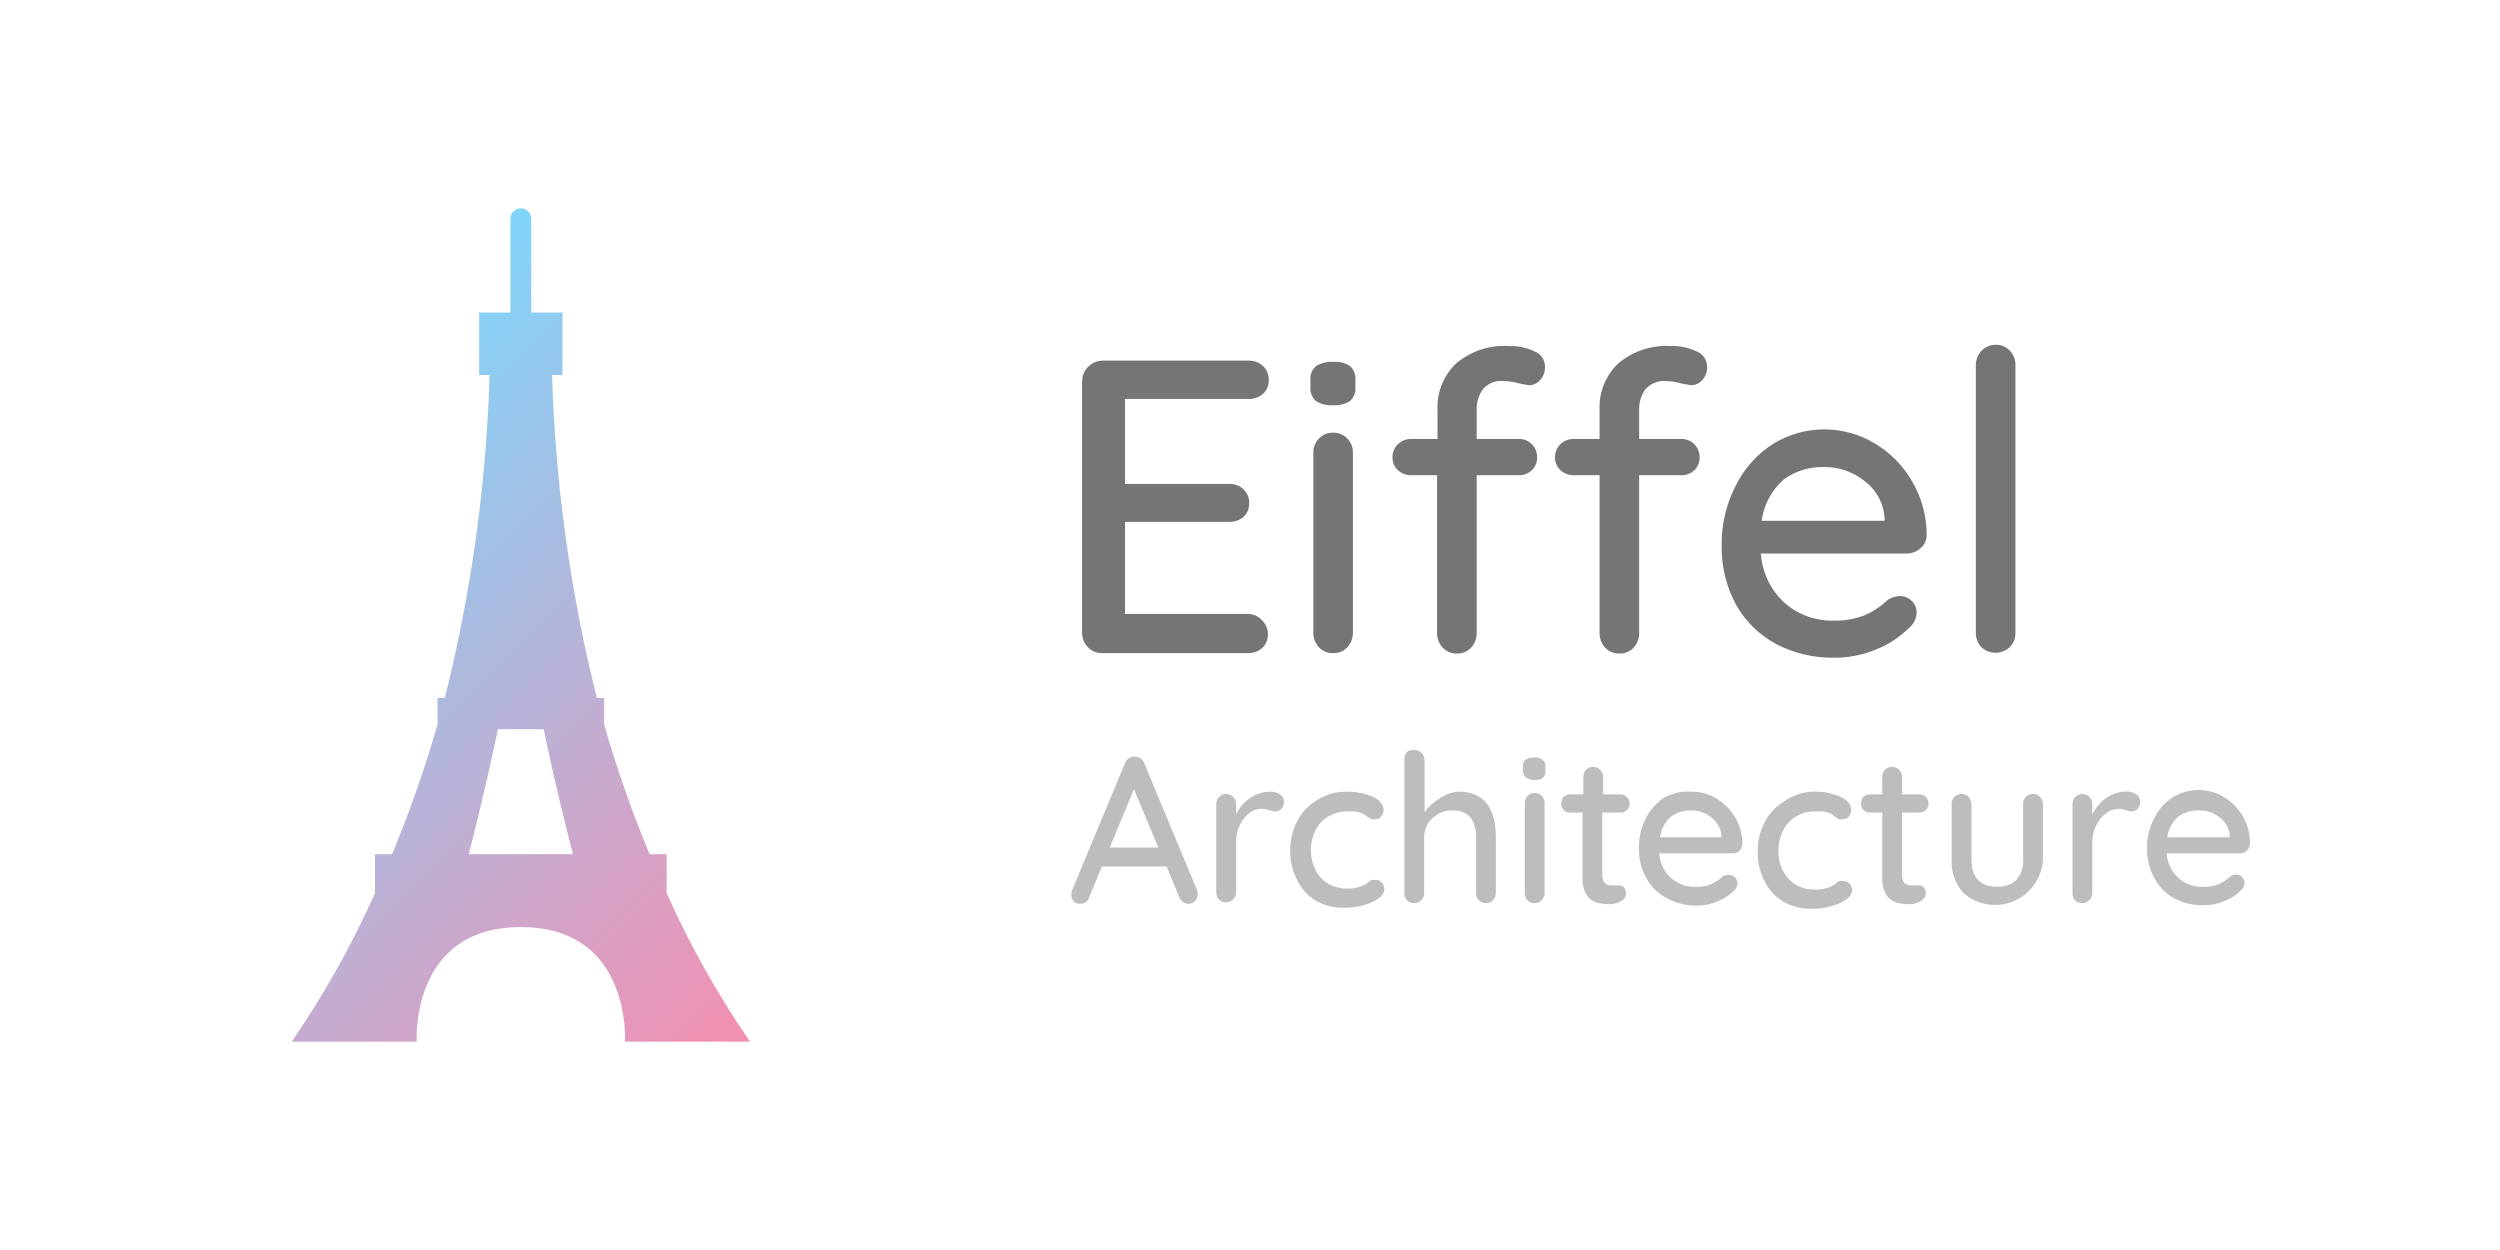
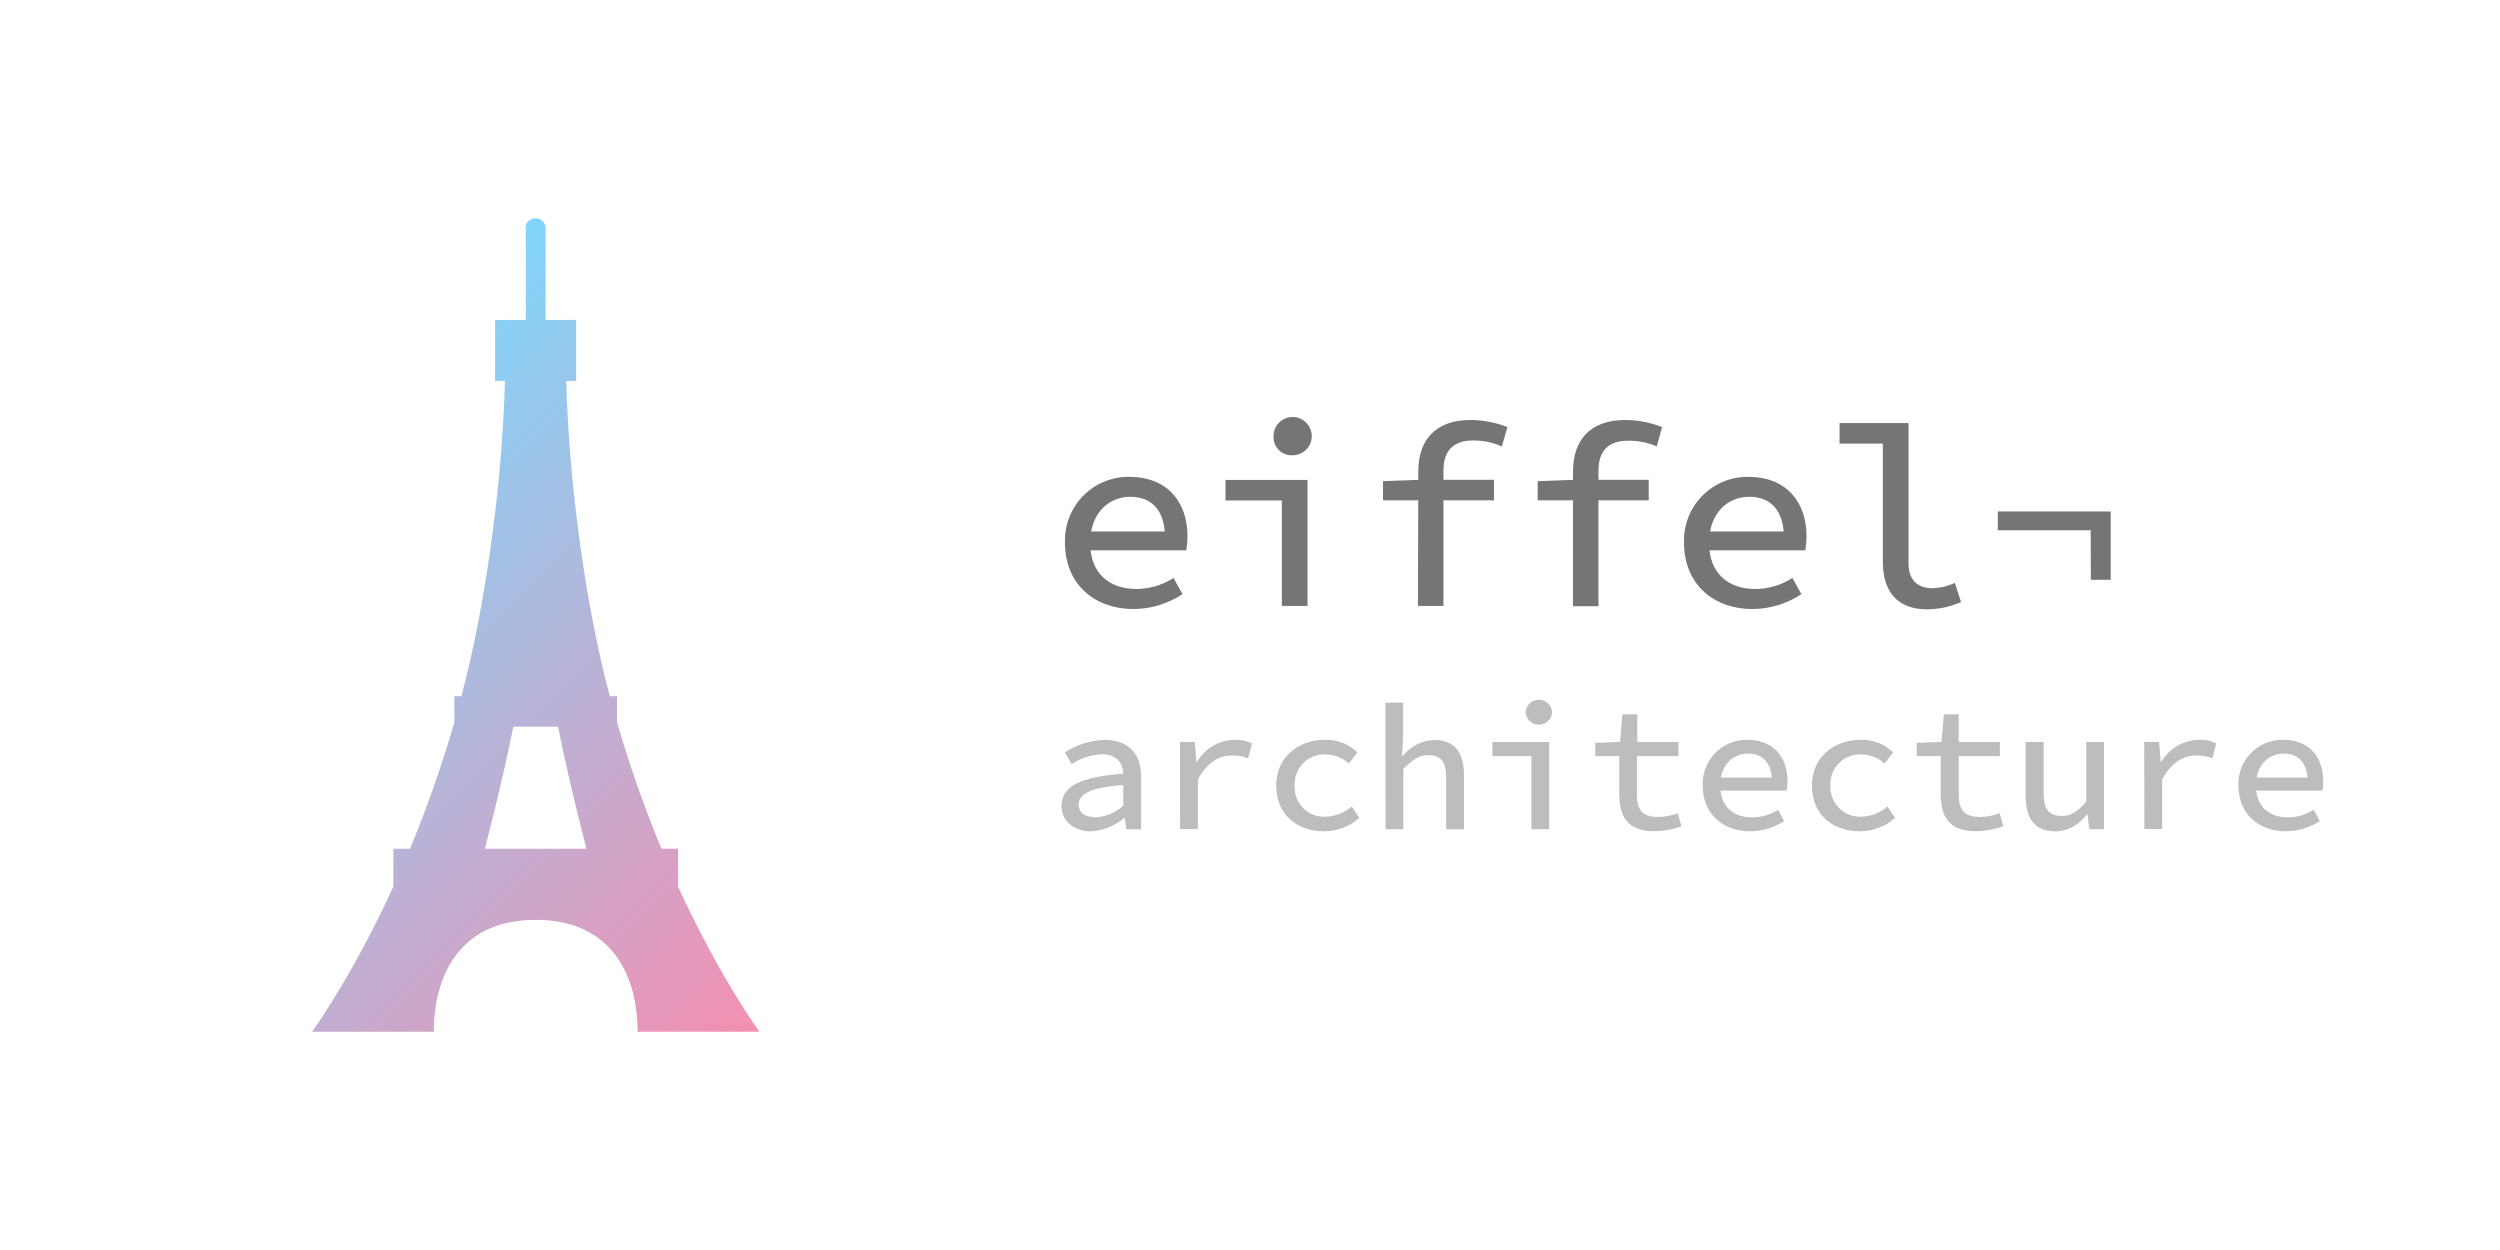
- <svg xmlns="http://www.w3.org/2000/svg" viewBox="0 0 120 60">
+ <svg xmlns="http://www.w3.org/2000/svg" viewBox="0 0 504 252">
  <defs>
    <clipPath id="clip-path">
-       <rect y="5" width="50" height="50" style="fill:none" />
+       <rect x="5.5" y="23.5" width="205" height="205" style="fill:none" />
    </clipPath>
    <clipPath id="clip-path-2">
-       <path d="M23.9,35h2.2c.61,3,1.4,6,1.4,6h-5s.78-3,1.4-6m.6-24.5V15H23v3h.5a72.28,72.28,0,0,1-2.15,15.5H21v1.28A57.62,57.62,0,0,1,18.82,41H18v1.87A44.7,44.7,0,0,1,14,50h6s-.33-5.5,5-5.5S30,50,30,50h6a44.7,44.7,0,0,1-4-7.13V41h-.82A57.62,57.62,0,0,1,29,34.78V33.5h-.35A72.28,72.28,0,0,1,26.5,18H27V15H25.5V10.5a.5.5,0,0,0-1,0" style="fill:none" />
+       <path d="M103.49,146.5h9c2.52,12.42,5.74,24.6,5.74,24.6H97.75s3.22-12.18,5.74-24.6M106,46.05V64.5H99.8V76.8h2c-.59,21.67-4.1,46.08-8.79,63.55H91.6v5.27a239.91,239.91,0,0,1-8.94,25.48H79.3v7.67C70.69,197.44,62.9,208,62.9,208H87.5s-1.37-22.55,20.5-22.55S128.5,208,128.5,208h24.6s-7.79-10.56-16.4-29.23V171.1h-3.36a242.16,242.16,0,0,1-8.94-25.48v-5.27h-1.46c-4.69-17.47-8.2-41.88-8.79-63.55h2V64.5h-6.15V46.05a2,2,0,0,0-4.1,0" style="fill:none" />
    </clipPath>
-     <linearGradient id="Unbenannter_Verlauf_2" x1="0.93" y1="-21.12" x2="1.43" y2="-21.12" gradientTransform="matrix(0, 72.42, 72.42, 0, 1554.11, -51.61)" gradientUnits="userSpaceOnUse">
+     <linearGradient id="Unbenannter_Verlauf_2" x1="1.87" y1="-1.05" x2="3.92" y2="-1.05" gradientTransform="matrix(0, 72.42, 72.42, 0, 183.81, -68.04)" gradientUnits="userSpaceOnUse">
      <stop offset="0" stop-color="#81d4fa" />
      <stop offset="1" stop-color="#f48fb1" />
    </linearGradient>
  </defs>
-   <g id="text">
-     <path d="M57.49,42.92a.42.42,0,0,1-.14.33.4.4,0,0,1-.31.13.44.44,0,0,1-.25-.08.65.65,0,0,1-.19-.24L56,41.59H52.89l-.61,1.48a.44.44,0,0,1-.16.23.5.5,0,0,1-.26.08.4.4,0,0,1-.32-.11.41.41,0,0,1-.11-.3s0-.08,0-.16L54,36.63a.58.58,0,0,1,.19-.24.42.42,0,0,1,.29-.07.5.5,0,0,1,.27.08.44.44,0,0,1,.17.23l2.54,6.1A.63.63,0,0,1,57.49,42.92Zm-4.22-2.24H55.6l-1.17-2.8Z" style="fill:#bdbdbd" />
-     <path d="M61.44,38.13a.39.39,0,0,1,.19.33.49.49,0,0,1-.13.37.41.41,0,0,1-.3.12,1,1,0,0,1-.27-.06,1.4,1.4,0,0,0-.33-.07A1,1,0,0,0,60,39a1.49,1.49,0,0,0-.48.59,1.78,1.78,0,0,0-.19.83v2.41a.48.48,0,0,1-.48.48.45.45,0,0,1-.34-.13.48.48,0,0,1-.13-.35V38.59a.45.45,0,0,1,.14-.34.44.44,0,0,1,.33-.14.46.46,0,0,1,.34.14.45.45,0,0,1,.14.34v.51a2,2,0,0,1,.66-.79A1.75,1.75,0,0,1,61,38,.77.77,0,0,1,61.44,38.13Z" style="fill:#bdbdbd" />
-     <path d="M65.89,38.24c.34.17.52.38.52.64a.49.49,0,0,1-.11.31.34.34,0,0,1-.28.13.44.44,0,0,1-.21,0l-.2-.13a1.33,1.33,0,0,0-.19-.14,1.41,1.41,0,0,0-.34-.1,3.18,3.18,0,0,0-.4,0,1.75,1.75,0,0,0-.92.24,1.61,1.61,0,0,0-.62.67,2.14,2.14,0,0,0,0,1.89,1.6,1.6,0,0,0,.6.66,1.67,1.67,0,0,0,.89.24,1.82,1.82,0,0,0,.84-.16,1.08,1.08,0,0,0,.19-.13l.17-.12a.58.58,0,0,1,.19,0,.37.37,0,0,1,.31.13.44.44,0,0,1,.12.32.58.58,0,0,1-.26.42,2.23,2.23,0,0,1-.71.33,3.32,3.32,0,0,1-1,.13,2.57,2.57,0,0,1-1.34-.35,2.41,2.41,0,0,1-.89-1,3.07,3.07,0,0,1-.32-1.4,2.91,2.91,0,0,1,.33-1.39,2.42,2.42,0,0,1,.92-1A2.52,2.52,0,0,1,64.57,38,3.17,3.17,0,0,1,65.89,38.24Z" style="fill:#bdbdbd" />
-     <path d="M71.8,40.2v2.67a.46.46,0,0,1-.14.34.42.42,0,0,1-.34.14.44.44,0,0,1-.34-.14.45.45,0,0,1-.13-.34V40.2c0-.86-.37-1.3-1.1-1.3a1.37,1.37,0,0,0-1,.38,1.23,1.23,0,0,0-.39.92v2.67a.46.46,0,0,1-.14.34.42.42,0,0,1-.34.14.45.45,0,0,1-.34-.13.48.48,0,0,1-.13-.35V36.43a.48.48,0,0,1,.13-.34A.48.48,0,0,1,67.9,36a.46.46,0,0,1,.34.14.49.49,0,0,1,.14.34V39a2.12,2.12,0,0,1,.7-.66A1.76,1.76,0,0,1,70,38C71.21,38,71.8,38.75,71.8,40.2Z" style="fill:#bdbdbd" />
-     <path d="M73.22,37.3A.43.43,0,0,1,73.1,37V36.8a.4.4,0,0,1,.13-.34.76.76,0,0,1,.42-.1.6.6,0,0,1,.4.11.39.39,0,0,1,.13.33V37a.39.39,0,0,1-.13.34.65.65,0,0,1-.41.1A.69.69,0,0,1,73.22,37.3ZM74,43.21a.42.42,0,0,1-.34.14.44.44,0,0,1-.34-.14.45.45,0,0,1-.13-.34V38.54a.48.48,0,0,1,.13-.34.48.48,0,0,1,.34-.14.46.46,0,0,1,.34.14.49.49,0,0,1,.14.34v4.33A.46.46,0,0,1,74,43.21Z" style="fill:#bdbdbd" />
-     <path d="M76.91,39v3c0,.34.15.5.45.5l.19,0a.54.54,0,0,1,.19,0,.28.28,0,0,1,.22.11.45.45,0,0,1,.09.28.43.43,0,0,1-.24.36,1,1,0,0,1-.54.15,2.37,2.37,0,0,1-.61-.07.89.89,0,0,1-.49-.35,1.47,1.47,0,0,1-.21-.87V39h-.58a.41.41,0,0,1-.44-.44.43.43,0,0,1,.12-.31.45.45,0,0,1,.32-.12H76v-.84a.46.46,0,0,1,.48-.48.45.45,0,0,1,.33.14.49.49,0,0,1,.14.34v.84h.83a.39.39,0,0,1,.31.13.4.4,0,0,1,.13.31.39.39,0,0,1-.13.31.41.41,0,0,1-.31.12Z" style="fill:#bdbdbd" />
-     <path d="M83.49,40.84a.48.48,0,0,1-.33.12H79.64a1.75,1.75,0,0,0,.55,1.17,1.69,1.69,0,0,0,1.19.44,1.76,1.76,0,0,0,.78-.14,1.77,1.77,0,0,0,.53-.36A.57.57,0,0,1,83,42a.36.36,0,0,1,.28.12.39.39,0,0,1,.12.28.5.5,0,0,1-.2.38,2.17,2.17,0,0,1-.77.49,2.42,2.42,0,0,1-1,.2A2.88,2.88,0,0,1,80,43.11a2.35,2.35,0,0,1-1-1,2.82,2.82,0,0,1-.33-1.38,3,3,0,0,1,.34-1.47,2.54,2.54,0,0,1,.91-1A2.41,2.41,0,0,1,81.19,38a2.31,2.31,0,0,1,1.2.33,2.57,2.57,0,0,1,1.25,2.21A.48.48,0,0,1,83.49,40.84Zm-3.27-1.65a1.57,1.57,0,0,0-.54,1h2.95v-.08a1.21,1.21,0,0,0-.48-.87,1.52,1.52,0,0,0-1-.34A1.55,1.55,0,0,0,80.22,39.19Z" style="fill:#bdbdbd" />
-     <path d="M88.33,38.24c.35.17.53.38.53.64a.49.49,0,0,1-.11.31.34.34,0,0,1-.28.13.41.41,0,0,1-.21,0,1.57,1.57,0,0,1-.2-.13,1.33,1.33,0,0,0-.19-.14,1.41,1.41,0,0,0-.34-.1,3.18,3.18,0,0,0-.4,0,1.75,1.75,0,0,0-.92.24,1.61,1.61,0,0,0-.62.67,2,2,0,0,0-.22.94,2.08,2.08,0,0,0,.21,1,1.69,1.69,0,0,0,.61.66,1.67,1.67,0,0,0,.89.24,1.82,1.82,0,0,0,.84-.16,1.08,1.08,0,0,0,.19-.13l.17-.12a.53.53,0,0,1,.19,0,.37.37,0,0,1,.31.13.44.44,0,0,1,.12.32.57.57,0,0,1-.27.42,2,2,0,0,1-.71.33,3.21,3.21,0,0,1-1,.13,2.57,2.57,0,0,1-1.34-.35,2.43,2.43,0,0,1-.9-1,3.06,3.06,0,0,1-.31-1.4,2.91,2.91,0,0,1,.33-1.39,2.42,2.42,0,0,1,.92-1A2.52,2.52,0,0,1,87,38,3.12,3.12,0,0,1,88.33,38.24Z" style="fill:#bdbdbd" />
-     <path d="M91.3,39v3c0,.34.15.5.45.5l.19,0a.54.54,0,0,1,.19,0,.28.28,0,0,1,.22.11.45.45,0,0,1,.09.28.43.43,0,0,1-.24.36,1,1,0,0,1-.54.15,2.37,2.37,0,0,1-.61-.07.89.89,0,0,1-.49-.35,1.47,1.47,0,0,1-.21-.87V39h-.58a.41.41,0,0,1-.44-.44.43.43,0,0,1,.12-.31.45.45,0,0,1,.32-.12h.58v-.84a.46.46,0,0,1,.48-.48.45.45,0,0,1,.33.14.49.49,0,0,1,.14.34v.84h.83a.39.39,0,0,1,.31.13.4.4,0,0,1,.13.31.39.39,0,0,1-.13.31.41.41,0,0,1-.31.12Z" style="fill:#bdbdbd" />
-     <path d="M97.92,38.25a.49.49,0,0,1,.14.34v2.66a2.3,2.3,0,0,1-3.81,1.62,2.21,2.21,0,0,1-.57-1.62V38.59a.48.48,0,0,1,.13-.34.48.48,0,0,1,.34-.14.46.46,0,0,1,.34.14.49.49,0,0,1,.14.34v2.66c0,.88.41,1.31,1.23,1.31a1.23,1.23,0,0,0,.93-.33,1.36,1.36,0,0,0,.32-1V38.59a.48.48,0,0,1,.13-.34.48.48,0,0,1,.34-.14A.46.46,0,0,1,97.92,38.25Z" style="fill:#bdbdbd" />
-     <path d="M102.54,38.13a.39.39,0,0,1,.19.33.49.49,0,0,1-.13.37.41.41,0,0,1-.3.12,1,1,0,0,1-.27-.06,1.4,1.4,0,0,0-.33-.07,1,1,0,0,0-.61.22,1.68,1.68,0,0,0-.48.59,1.9,1.9,0,0,0-.18.83v2.41a.46.46,0,0,1-.14.34.42.42,0,0,1-.34.14.45.45,0,0,1-.34-.13.48.48,0,0,1-.13-.35V38.59a.48.48,0,0,1,.13-.34.48.48,0,0,1,.34-.14.46.46,0,0,1,.34.14.49.49,0,0,1,.14.34v.51a2,2,0,0,1,.66-.79,1.75,1.75,0,0,1,1-.32A.77.77,0,0,1,102.54,38.13Z" style="fill:#bdbdbd" />
-     <path d="M107.84,40.84a.48.48,0,0,1-.33.12H104a1.75,1.75,0,0,0,.55,1.17,1.69,1.69,0,0,0,1.19.44,1.76,1.76,0,0,0,.78-.14,1.77,1.77,0,0,0,.53-.36.57.57,0,0,1,.29-.09.36.36,0,0,1,.28.12.39.39,0,0,1,.12.28.5.5,0,0,1-.2.38,2.17,2.17,0,0,1-.77.49,2.42,2.42,0,0,1-1,.2,2.88,2.88,0,0,1-1.43-.34,2.35,2.35,0,0,1-.95-1,2.82,2.82,0,0,1-.33-1.38,2.91,2.91,0,0,1,.35-1.47,2.45,2.45,0,0,1,.9-1,2.41,2.41,0,0,1,1.22-.34,2.31,2.31,0,0,1,1.2.33A2.57,2.57,0,0,1,108,40.53.48.48,0,0,1,107.84,40.84Zm-3.27-1.65a1.57,1.57,0,0,0-.54,1h3v-.08a1.21,1.21,0,0,0-.48-.87,1.52,1.52,0,0,0-1-.34A1.55,1.55,0,0,0,104.57,39.19Z" style="fill:#bdbdbd" />
-     <path d="M60.59,29.79a.91.91,0,0,1,.27.66.85.85,0,0,1-.27.65,1,1,0,0,1-.69.25h-7a.93.93,0,0,1-.68-.28,1,1,0,0,1-.28-.68V18.31a1,1,0,0,1,1-1h7a1,1,0,0,1,.69.26.9.9,0,0,1,.27.68.85.85,0,0,1-.27.65,1,1,0,0,1-.69.25H54v4.08h5a.93.93,0,0,1,.69.26.87.87,0,0,1,.27.66.84.84,0,0,1-.27.66,1,1,0,0,1-.69.24H54v4.42H59.9A.9.9,0,0,1,60.59,29.79Z" style="fill:#757575" />
-     <path d="M63.15,19.24a.84.84,0,0,1-.25-.67v-.32a.79.79,0,0,1,.27-.68,1.43,1.43,0,0,1,.83-.2,1.23,1.23,0,0,1,.81.21.81.81,0,0,1,.25.67v.32a.8.8,0,0,1-.26.68,1.35,1.35,0,0,1-.82.2A1.31,1.31,0,0,1,63.15,19.24Zm1.52,11.83a.9.9,0,0,1-.69.28.89.89,0,0,1-.67-.28,1,1,0,0,1-.27-.68V21.73a.93.93,0,0,1,.27-.68.89.89,0,0,1,.67-.28.9.9,0,0,1,.69.28.93.93,0,0,1,.27.68v8.66A1,1,0,0,1,64.67,31.07Z" style="fill:#757575" />
-     <path d="M71.19,18.67a1.59,1.59,0,0,0-.31,1v1.4h2a.86.86,0,0,1,.9.88.81.81,0,0,1-.25.62.88.88,0,0,1-.65.24h-2v7.6a1,1,0,0,1-.27.68.9.9,0,0,1-.69.28.89.89,0,0,1-.67-.28,1,1,0,0,1-.27-.68v-7.6H67.74a.93.93,0,0,1-.64-.24.82.82,0,0,1-.26-.62.86.86,0,0,1,.26-.63.89.89,0,0,1,.64-.25H69v-1.4a2.89,2.89,0,0,1,.9-2.23,3.58,3.58,0,0,1,2.54-.83,2.65,2.65,0,0,1,1.2.25.78.78,0,0,1,.52.75.88.88,0,0,1-.23.63.7.7,0,0,1-.55.25l-.44-.08a2.89,2.89,0,0,0-.76-.12A1.15,1.15,0,0,0,71.19,18.67Zm7.8,0a1.59,1.59,0,0,0-.31,1v1.4h2a.86.86,0,0,1,.9.88.81.81,0,0,1-.25.62.88.88,0,0,1-.65.24h-2v7.6a1,1,0,0,1-.27.68.9.9,0,0,1-.69.28.89.89,0,0,1-.67-.28,1,1,0,0,1-.27-.68v-7.6H75.54a.93.93,0,0,1-.64-.24.82.82,0,0,1-.26-.62.86.86,0,0,1,.26-.63.89.89,0,0,1,.64-.25h1.24v-1.4a2.89,2.89,0,0,1,.9-2.23,3.58,3.58,0,0,1,2.54-.83,2.65,2.65,0,0,1,1.2.25.78.78,0,0,1,.52.75.88.88,0,0,1-.23.63.7.7,0,0,1-.55.25l-.44-.08a2.89,2.89,0,0,0-.76-.12A1.15,1.15,0,0,0,79,18.67Z" style="fill:#757575" />
-     <path d="M92.18,26.32a1,1,0,0,1-.66.25h-7a3.55,3.55,0,0,0,1.11,2.34,3.44,3.44,0,0,0,2.37.88,3.82,3.82,0,0,0,1.56-.28,4,4,0,0,0,1.06-.72,1.15,1.15,0,0,1,.58-.18.8.8,0,0,1,.8.8,1,1,0,0,1-.4.76,4.64,4.64,0,0,1-1.54,1,5.16,5.16,0,0,1-2,.4,5.83,5.83,0,0,1-2.85-.68,4.82,4.82,0,0,1-1.9-1.9,5.75,5.75,0,0,1-.67-2.76,6.07,6.07,0,0,1,.69-2.95,5,5,0,0,1,1.82-2,4.69,4.69,0,0,1,4.83,0,5,5,0,0,1,1.8,1.82,5.08,5.08,0,0,1,.7,2.6A.84.84,0,0,1,92.18,26.32ZM85.64,23A3.16,3.16,0,0,0,84.56,25h5.9v-.16a2.4,2.4,0,0,0-.95-1.74,3,3,0,0,0-1.93-.68A3.11,3.11,0,0,0,85.64,23Z" style="fill:#757575" />
-     <path d="M96.46,31.07a1,1,0,0,1-1.35,0,1,1,0,0,1-.27-.68V17.51a1,1,0,0,1,.28-.68.93.93,0,0,1,.68-.28.88.88,0,0,1,.67.28.94.94,0,0,1,.27.68V30.39A.93.93,0,0,1,96.46,31.07Z" style="fill:#757575" />
+   <g id="headline">
+     <path d="M214,162.52c0-3.94,3.58-5.88,12.46-6.55-.13-2.18-1.29-3.92-4.42-3.92a12.25,12.25,0,0,0-6,2l-1.37-2.39a15.82,15.82,0,0,1,8-2.5c4.84,0,7.37,2.79,7.37,7.43v10.59h-3l-.28-2.28h-.12a11.53,11.53,0,0,1-6.73,2.71C216.63,167.59,214,165.62,214,162.52Zm12.46-.14v-4.12c-6.91.5-9,1.89-9,4,0,1.76,1.59,2.5,3.47,2.5A8.84,8.84,0,0,0,226.5,162.38Z" style="fill:#bdbdbd" />
+     <path d="M237.88,149.57h3l.32,4.08h.08a9,9,0,0,1,7.67-4.51,7.38,7.38,0,0,1,3.45.72l-.79,3a8.9,8.9,0,0,0-3.22-.56c-2.52,0-5,1.28-6.89,4.83v10h-3.59Z" style="fill:#bdbdbd" />
+     <path d="M257.29,158.4c0-5.89,4.56-9.26,9.91-9.26a9.05,9.05,0,0,1,6.45,2.53l-1.73,2.26a7,7,0,0,0-4.57-1.84A6,6,0,0,0,261,158.4a5.94,5.94,0,0,0,6.28,6.25,8.24,8.24,0,0,0,5.22-2.07l1.54,2.31a10.75,10.75,0,0,1-7.05,2.7C261.45,167.59,257.29,164.23,257.29,158.4Z" style="fill:#bdbdbd" />
+     <path d="M279.29,141.64h3.58v6.77l-.21,4h.12a8.52,8.52,0,0,1,6.36-3.23c4.1,0,6,2.53,6,7.11v10.91h-3.59V156.72c0-3.07-1-4.49-3.64-4.49-1.91,0-3.2,1-5,2.8v12.13h-3.58Z" style="fill:#bdbdbd" />
+     <path d="M308.73,152.44h-7.86v-2.87h11.45v17.59h-3.59Zm-1.17-8.85a2.68,2.68,0,0,1,5.35,0,2.68,2.68,0,0,1-5.35,0Z" style="fill:#bdbdbd" />
+     <path d="M326.45,160.21v-7.77h-4.84v-2.68l5-.19.47-5.57h3v5.57h8.3v2.87H330v7.77c0,3,1.07,4.49,4.25,4.49a11.28,11.28,0,0,0,4-.75l.73,2.62a16.19,16.19,0,0,1-5.57,1C328.2,167.59,326.45,164.62,326.45,160.21Z" style="fill:#bdbdbd" />
+     <path d="M343.26,158.34a8.88,8.88,0,0,1,9-9.2c5.16,0,8.1,3.39,8.1,8.3a13.38,13.38,0,0,1-.16,1.95H345.75v-2.62H358l-.77.87c0-3.81-1.85-5.72-4.83-5.72s-5.6,2.27-5.6,6.42c0,4.32,2.71,6.45,6.49,6.45a9.56,9.56,0,0,0,5.14-1.55l1.25,2.27a12.46,12.46,0,0,1-6.85,2.08C347.48,167.59,343.26,164.2,343.26,158.34Z" style="fill:#bdbdbd" />
+     <path d="M365.29,158.4c0-5.89,4.56-9.26,9.91-9.26a9.07,9.07,0,0,1,6.45,2.53l-1.73,2.26a7,7,0,0,0-4.57-1.84A6,6,0,0,0,369,158.4a6,6,0,0,0,6.29,6.25,8.24,8.24,0,0,0,5.22-2.07l1.54,2.31a10.77,10.77,0,0,1-7.05,2.7C369.45,167.59,365.29,164.23,365.29,158.4Z" style="fill:#bdbdbd" />
+     <path d="M391.25,160.21v-7.77h-4.84v-2.68l5-.19.47-5.57h3v5.57h8.3v2.87h-8.3v7.77c0,3,1.07,4.49,4.25,4.49a11.28,11.28,0,0,0,4-.75l.73,2.62a16.28,16.28,0,0,1-5.57,1C393,167.59,391.25,164.62,391.25,160.21Z" style="fill:#bdbdbd" />
+     <path d="M408.37,160.49V149.57H412V160c0,3,1,4.49,3.66,4.49,1.84,0,3.17-.82,4.93-2.91v-12h3.58v17.59h-3l-.28-2.93h-.15c-1.71,2-3.72,3.36-6.39,3.36C410.23,167.59,408.37,165.07,408.37,160.49Z" style="fill:#bdbdbd" />
+     <path d="M432.28,149.57h3l.32,4.08h.08a9,9,0,0,1,7.67-4.51,7.31,7.31,0,0,1,3.44.72l-.78,3a9,9,0,0,0-3.22-.56c-2.52,0-4.95,1.28-6.9,4.83v10h-3.58Z" style="fill:#bdbdbd" />
+     <path d="M451.26,158.34a8.88,8.88,0,0,1,9-9.2c5.16,0,8.1,3.39,8.1,8.3a13.38,13.38,0,0,1-.16,1.95H453.74v-2.62H466l-.77.87c0-3.81-1.85-5.72-4.83-5.72s-5.6,2.27-5.6,6.42c0,4.32,2.71,6.45,6.49,6.45a9.56,9.56,0,0,0,5.14-1.55l1.25,2.27a12.46,12.46,0,0,1-6.85,2.08C455.48,167.59,451.26,164.2,451.26,158.34Z" style="fill:#bdbdbd" />
+     <path d="M214.7,109.42a12.82,12.82,0,0,1,13-13.29c7.46,0,11.7,4.9,11.7,12a18.08,18.08,0,0,1-.24,2.82h-20.9v-3.8H236l-1.13,1.27c0-5.51-2.66-8.27-7-8.27s-8.09,3.29-8.09,9.28c0,6.24,3.91,9.31,9.37,9.31a13.83,13.83,0,0,0,7.43-2.23l1.81,3.27a18,18,0,0,1-9.89,3C220.79,122.79,214.7,117.88,214.7,109.42Z" style="fill:#757575" />
+     <path d="M258.42,100.89H247.06V96.75H263.6v25.41h-5.18ZM256.74,88.1a3.86,3.86,0,1,1,3.85,3.68A3.63,3.63,0,0,1,256.74,88.1Z" style="fill:#757575" />
+     <path d="M278.81,97l7.26-.27h15.12v4.14H278.81Zm7.12-2c0-6.08,3.28-10.33,10.54-10.33a20,20,0,0,1,7.42,1.44L302.78,90A14.07,14.07,0,0,0,297,88.8c-4.21,0-6,2.26-6,6.07v27.29h-5.14Z" style="fill:#757575" />
+     <path d="M310,97l7.26-.27h15.12v4.14H310Zm7.12-2c0-6.08,3.28-10.33,10.54-10.33a20,20,0,0,1,7.42,1.44L334,90a14.07,14.07,0,0,0-5.75-1.15c-4.21,0-6,2.26-6,6.07v27.29h-5.14Z" style="fill:#757575" />
+     <path d="M339.5,109.42a12.82,12.82,0,0,1,13-13.29c7.45,0,11.7,4.9,11.7,12a19.4,19.4,0,0,1-.24,2.82H343.08v-3.8h17.68l-1.12,1.27c0-5.51-2.66-8.27-7-8.27s-8.09,3.29-8.09,9.28c0,6.24,3.91,9.31,9.37,9.31a13.83,13.83,0,0,0,7.43-2.23l1.81,3.27a18,18,0,0,1-9.89,3C345.59,122.79,339.5,117.88,339.5,109.42Z" style="fill:#757575" />
+     <path d="M379.58,113.27V89.43h-8.73V85.29h13.91v28.29c0,3.52,2,5,4.79,5a11.37,11.37,0,0,0,4.55-1.07l1.25,3.85a16.76,16.76,0,0,1-7,1.48C382.65,122.79,379.58,119.39,379.58,113.27Z" style="fill:#757575" />
+     <path d="M421.48,106.9H402.75v-3.79h22.77v13.78h-4Z" style="fill:#757575" />
  </g>
  <g id="logo">
    <g style="clip-path:url(#clip-path)">
      <g style="clip-path:url(#clip-path-2)">
-         <rect x="3.08" y="8.08" width="43.84" height="43.84" transform="translate(-13.89 26.46) rotate(-45)" style="fill:url(#Unbenannter_Verlauf_2)" />
+         <rect x="18.13" y="36.13" width="179.75" height="179.75" transform="translate(-57.46 113.27) rotate(-45)" style="fill:url(#Unbenannter_Verlauf_2)" />
      </g>
    </g>
  </g>
</svg>
